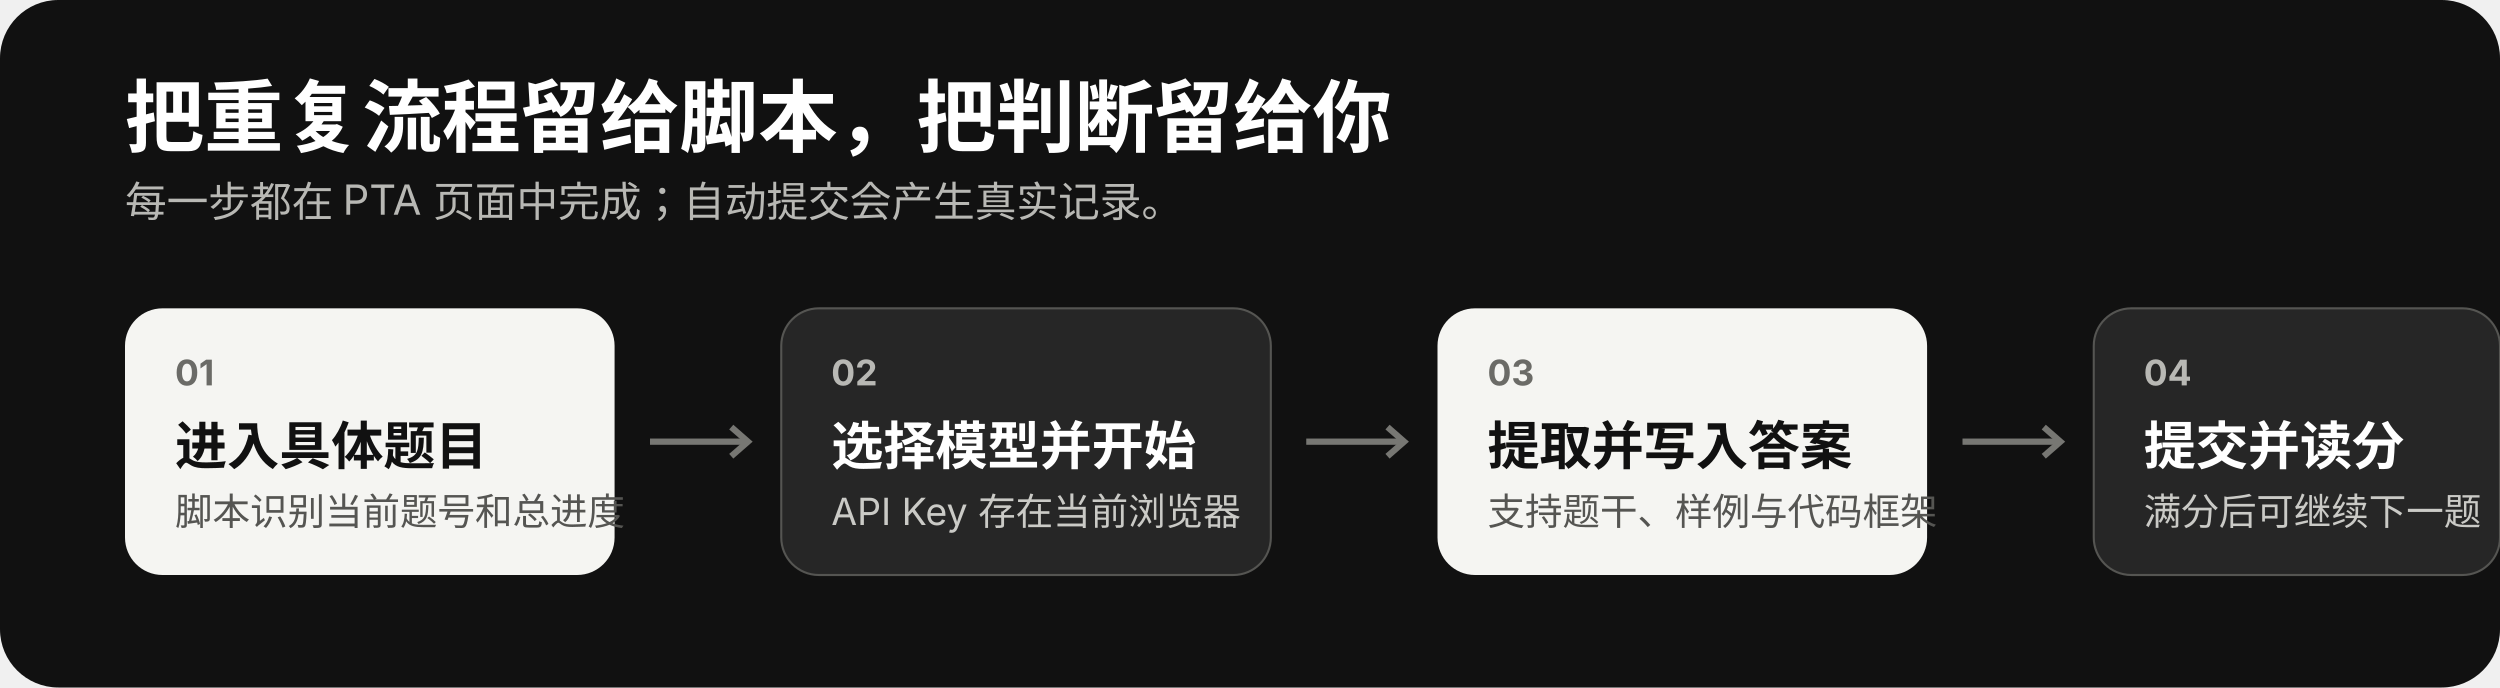
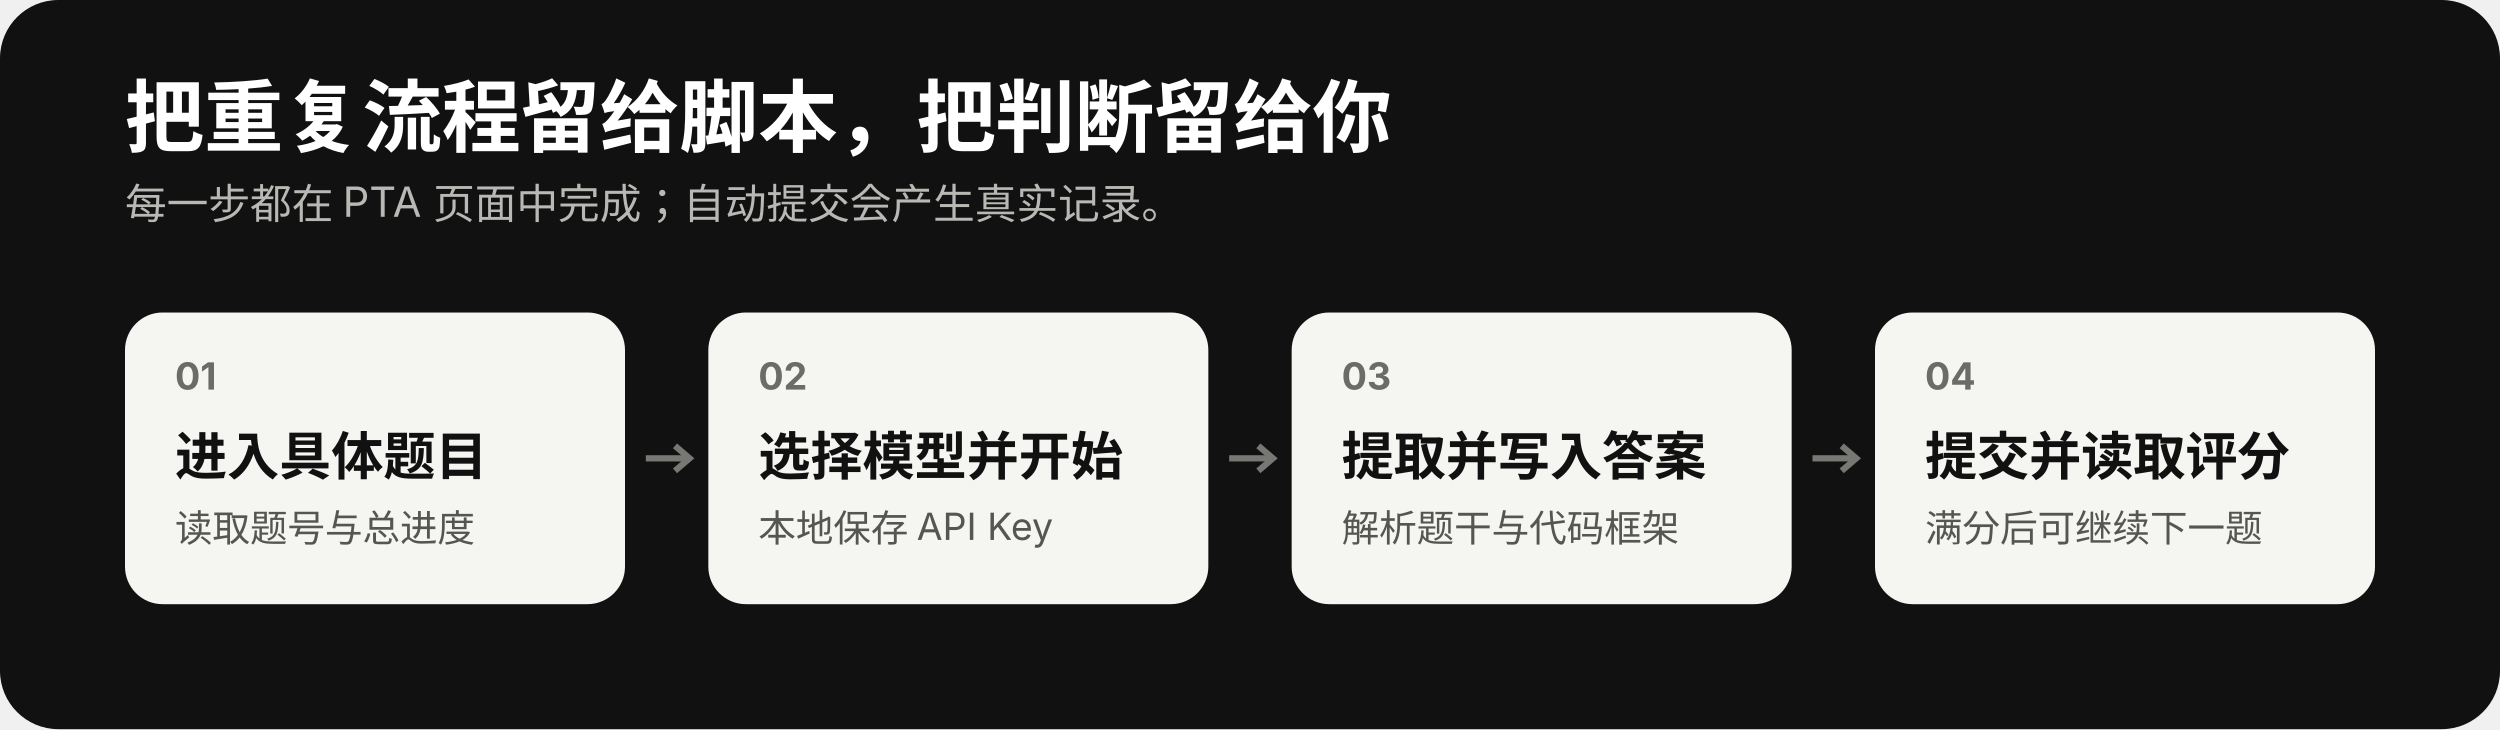
- <svg xmlns="http://www.w3.org/2000/svg" width="1200" height="330" viewBox="0 0 1200 330" role="img" aria-labelledby="title desc">
-   <rect width="1200" height="330" rx="28" fill="#111111" />
+ <svg xmlns="http://www.w3.org/2000/svg" width="1200" height="350" viewBox="0 0 1200 350" role="img" aria-labelledby="title desc">
+   <rect width="1200" height="350" rx="28" fill="#111111" />
  <g font-family="-apple-system,BlinkMacSystemFont,'Segoe UI','PingFang SC',sans-serif">
    <text x="60" y="70" fill="#ffffff" font-size="38" font-weight="800">把重复流程留给脚本，把判断留给你</text>
-     <text x="60" y="104" fill="#b8b8b4" font-size="20">每一步都在 PTA 页面中完成；自动提交会产生真实记录。</text>
+     <text x="60" y="105" fill="#b8b8b4" font-size="20">每一步都在 PTA 页面中完成；自动提交会产生真实记录。</text>
  </g>
-   <g transform="translate(60 148)" font-family="-apple-system,BlinkMacSystemFont,'Segoe UI','PingFang SC',sans-serif">
+   <g transform="translate(60 150)" font-family="-apple-system,BlinkMacSystemFont,'Segoe UI','PingFang SC',sans-serif">
    <g>
-       <rect width="235" height="128" rx="18" fill="#f5f5f2" />
-       <text x="24" y="37" fill="#6b6b67" font-size="17" font-weight="700">01</text>
-       <text x="24" y="75" fill="#111111" font-size="25" font-weight="800">进入具体题目</text>
-       <text x="24" y="104" fill="#555552" font-size="18">脚本识别当前题号和总进度</text>
+       <rect width="240" height="140" rx="18" fill="#f5f5f2" />
+       <text x="24" y="37" fill="#6b6b67" font-size="18" font-weight="700">01</text>
+       <text x="24" y="78" fill="#111111" font-size="25" font-weight="800">进入具体题目</text>
+       <text x="24" y="110" fill="#555552" font-size="18">读取题号与总进度</text>
    </g>
-     <path d="M252 64h46" stroke="#777773" stroke-width="3" />
-     <path d="M291 57l8 7-8 7" fill="none" stroke="#777773" stroke-width="3" />
-     <g transform="translate(315)">
-       <rect width="235" height="128" rx="18" fill="#262626" stroke="#555552" />
-       <text x="24" y="37" fill="#b8b8b4" font-size="17" font-weight="700">02</text>
-       <text x="24" y="75" fill="#ffffff" font-size="25" font-weight="800">选择模型并开始</text>
-       <text x="24" y="104" fill="#cacac6" font-size="18">API Key 存在当前浏览器</text>
+     <path d="M250 70h20" stroke="#777773" stroke-width="3" />
+     <path d="M264 64l7 6-7 6" fill="none" stroke="#777773" stroke-width="3" />
+     <g transform="translate(280)">
+       <rect width="240" height="140" rx="18" fill="#f5f5f2" />
+       <text x="24" y="37" fill="#6b6b67" font-size="18" font-weight="700">02</text>
+       <text x="24" y="78" fill="#111111" font-size="25" font-weight="800">选择模型并开始</text>
+       <text x="24" y="110" fill="#555552" font-size="18">本地保存 API Key</text>
    </g>
-     <path d="M567 64h46" stroke="#777773" stroke-width="3" />
-     <path d="M606 57l8 7-8 7" fill="none" stroke="#777773" stroke-width="3" />
-     <g transform="translate(630)">
-       <rect width="235" height="128" rx="18" fill="#f5f5f2" />
-       <text x="24" y="37" fill="#6b6b67" font-size="17" font-weight="700">03</text>
-       <text x="24" y="75" fill="#111111" font-size="25" font-weight="800">提取并写入答案</text>
-       <text x="24" y="104" fill="#555552" font-size="18">支持题干、样例与代码框架</text>
+     <path d="M530 70h20" stroke="#777773" stroke-width="3" />
+     <path d="M544 64l7 6-7 6" fill="none" stroke="#777773" stroke-width="3" />
+     <g transform="translate(560)">
+       <rect width="240" height="140" rx="18" fill="#f5f5f2" />
+       <text x="24" y="37" fill="#6b6b67" font-size="18" font-weight="700">03</text>
+       <text x="24" y="78" fill="#111111" font-size="25" font-weight="800">提取并写入答案</text>
+       <text x="24" y="110" fill="#555552" font-size="18">解析题干与代码框架</text>
    </g>
-     <path d="M882 64h46" stroke="#777773" stroke-width="3" />
-     <path d="M921 57l8 7-8 7" fill="none" stroke="#777773" stroke-width="3" />
-     <g transform="translate(945)">
-       <rect width="195" height="128" rx="18" fill="#262626" stroke="#555552" />
-       <text x="24" y="37" fill="#b8b8b4" font-size="17" font-weight="700">04</text>
-       <text x="24" y="75" fill="#ffffff" font-size="25" font-weight="800">提交并读分</text>
-       <text x="24" y="104" fill="#cacac6" font-size="18">满分后可继续下一题</text>
+     <path d="M810 70h20" stroke="#777773" stroke-width="3" />
+     <path d="M824 64l7 6-7 6" fill="none" stroke="#777773" stroke-width="3" />
+     <g transform="translate(840)">
+       <rect width="240" height="140" rx="18" fill="#f5f5f2" />
+       <text x="24" y="37" fill="#6b6b67" font-size="18" font-weight="700">04</text>
+       <text x="24" y="78" fill="#111111" font-size="25" font-weight="800">提交并读取评分</text>
+       <text x="24" y="110" fill="#555552" font-size="18">满分后可继续下一题</text>
    </g>
  </g>
</svg>
